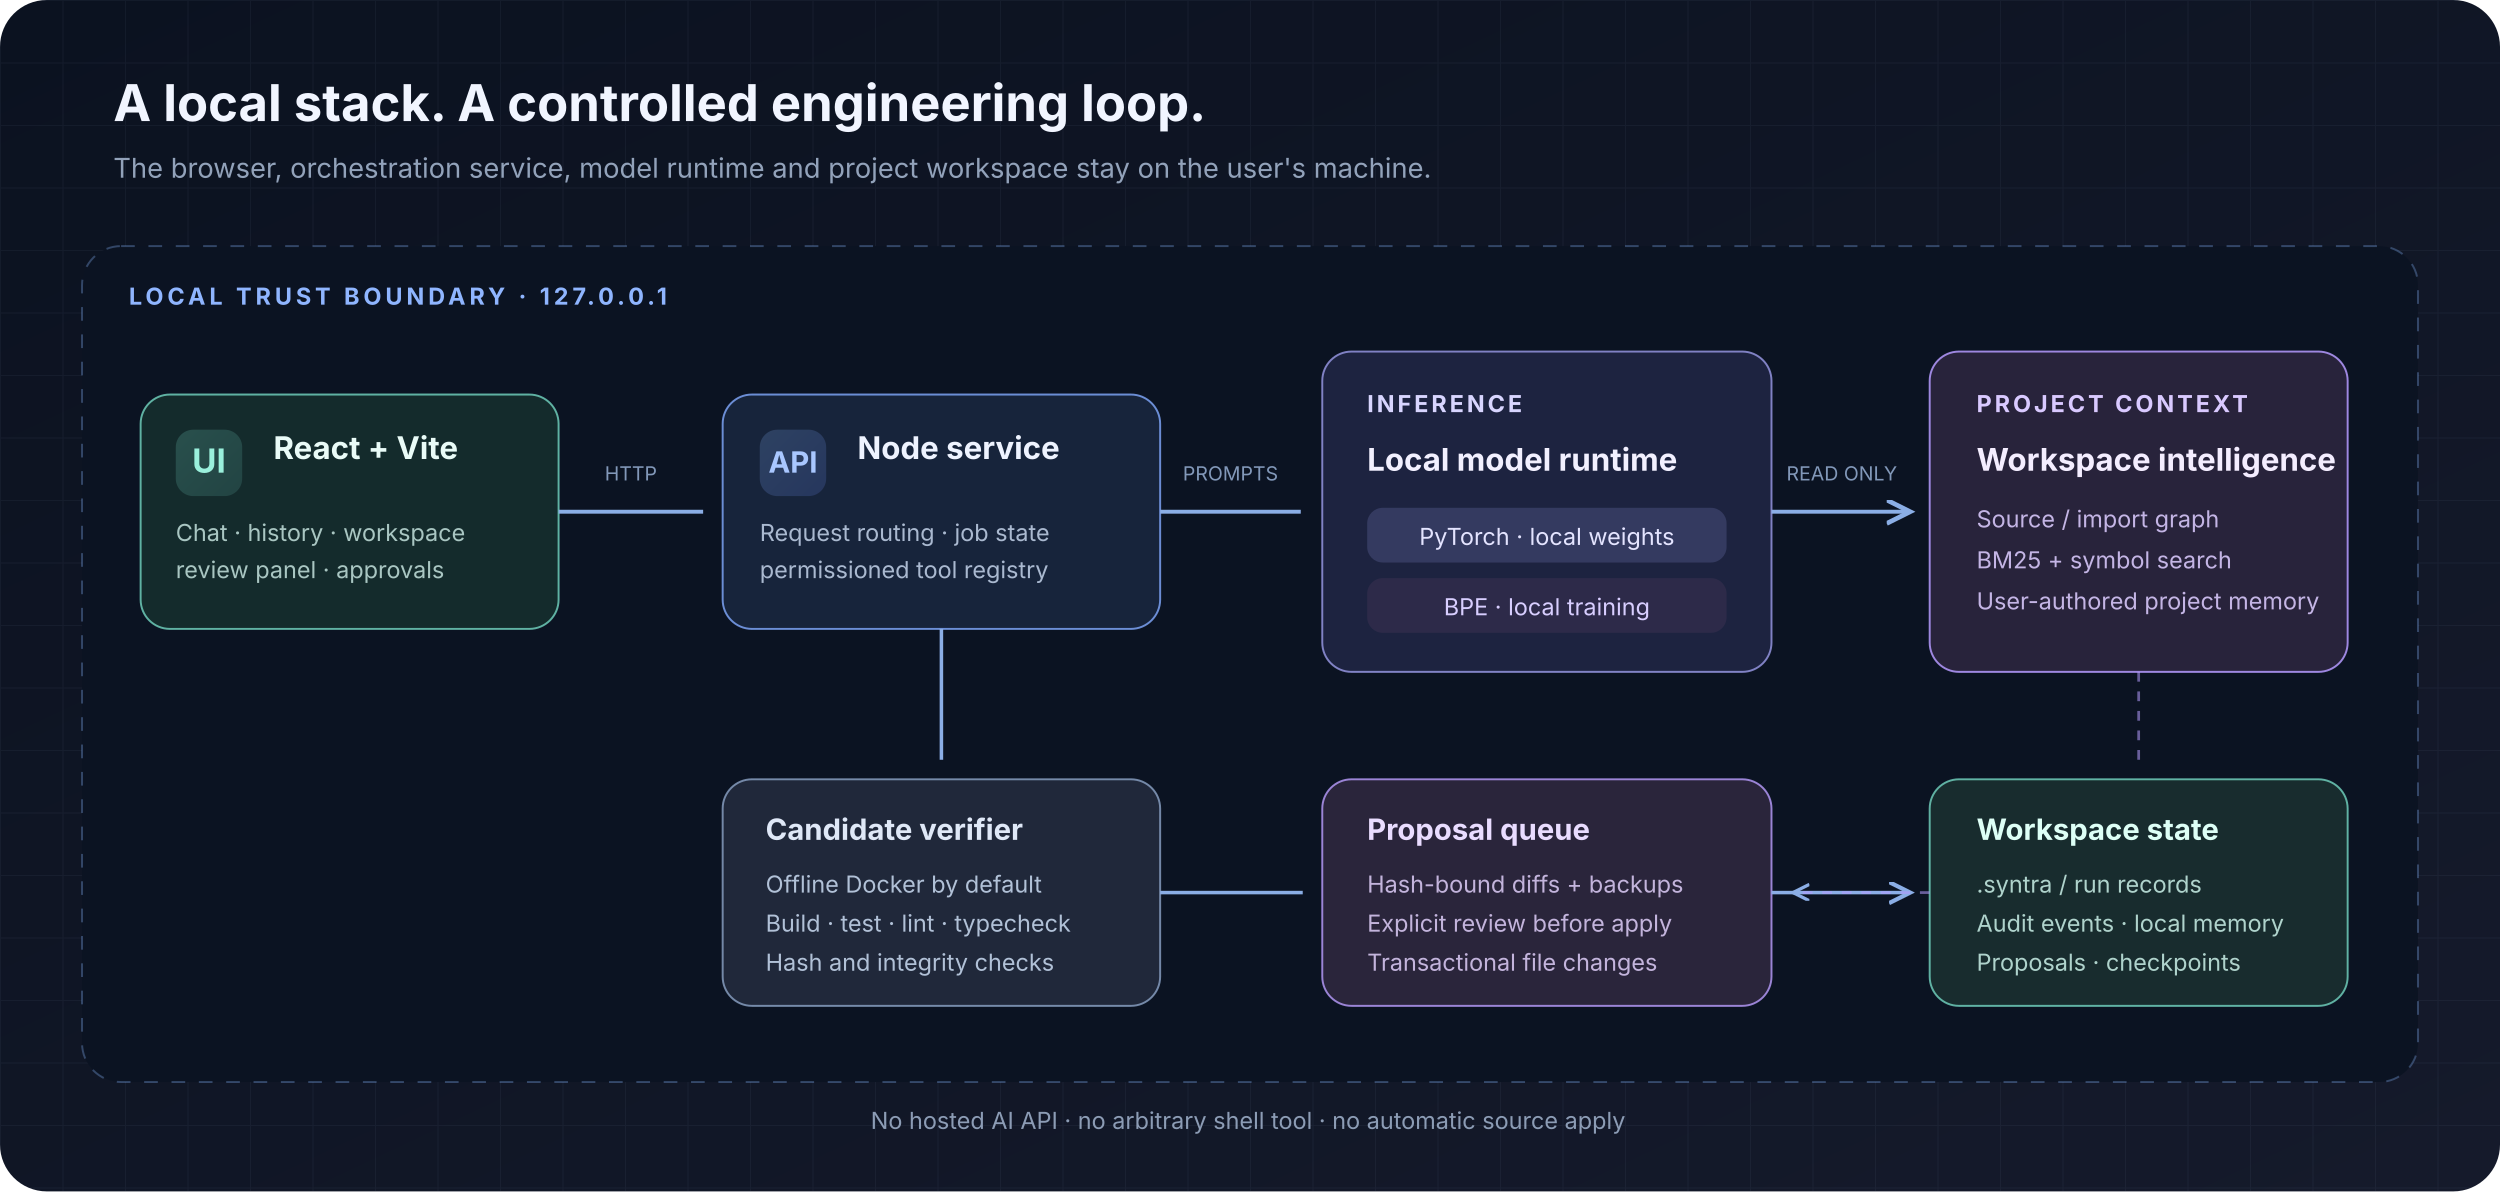
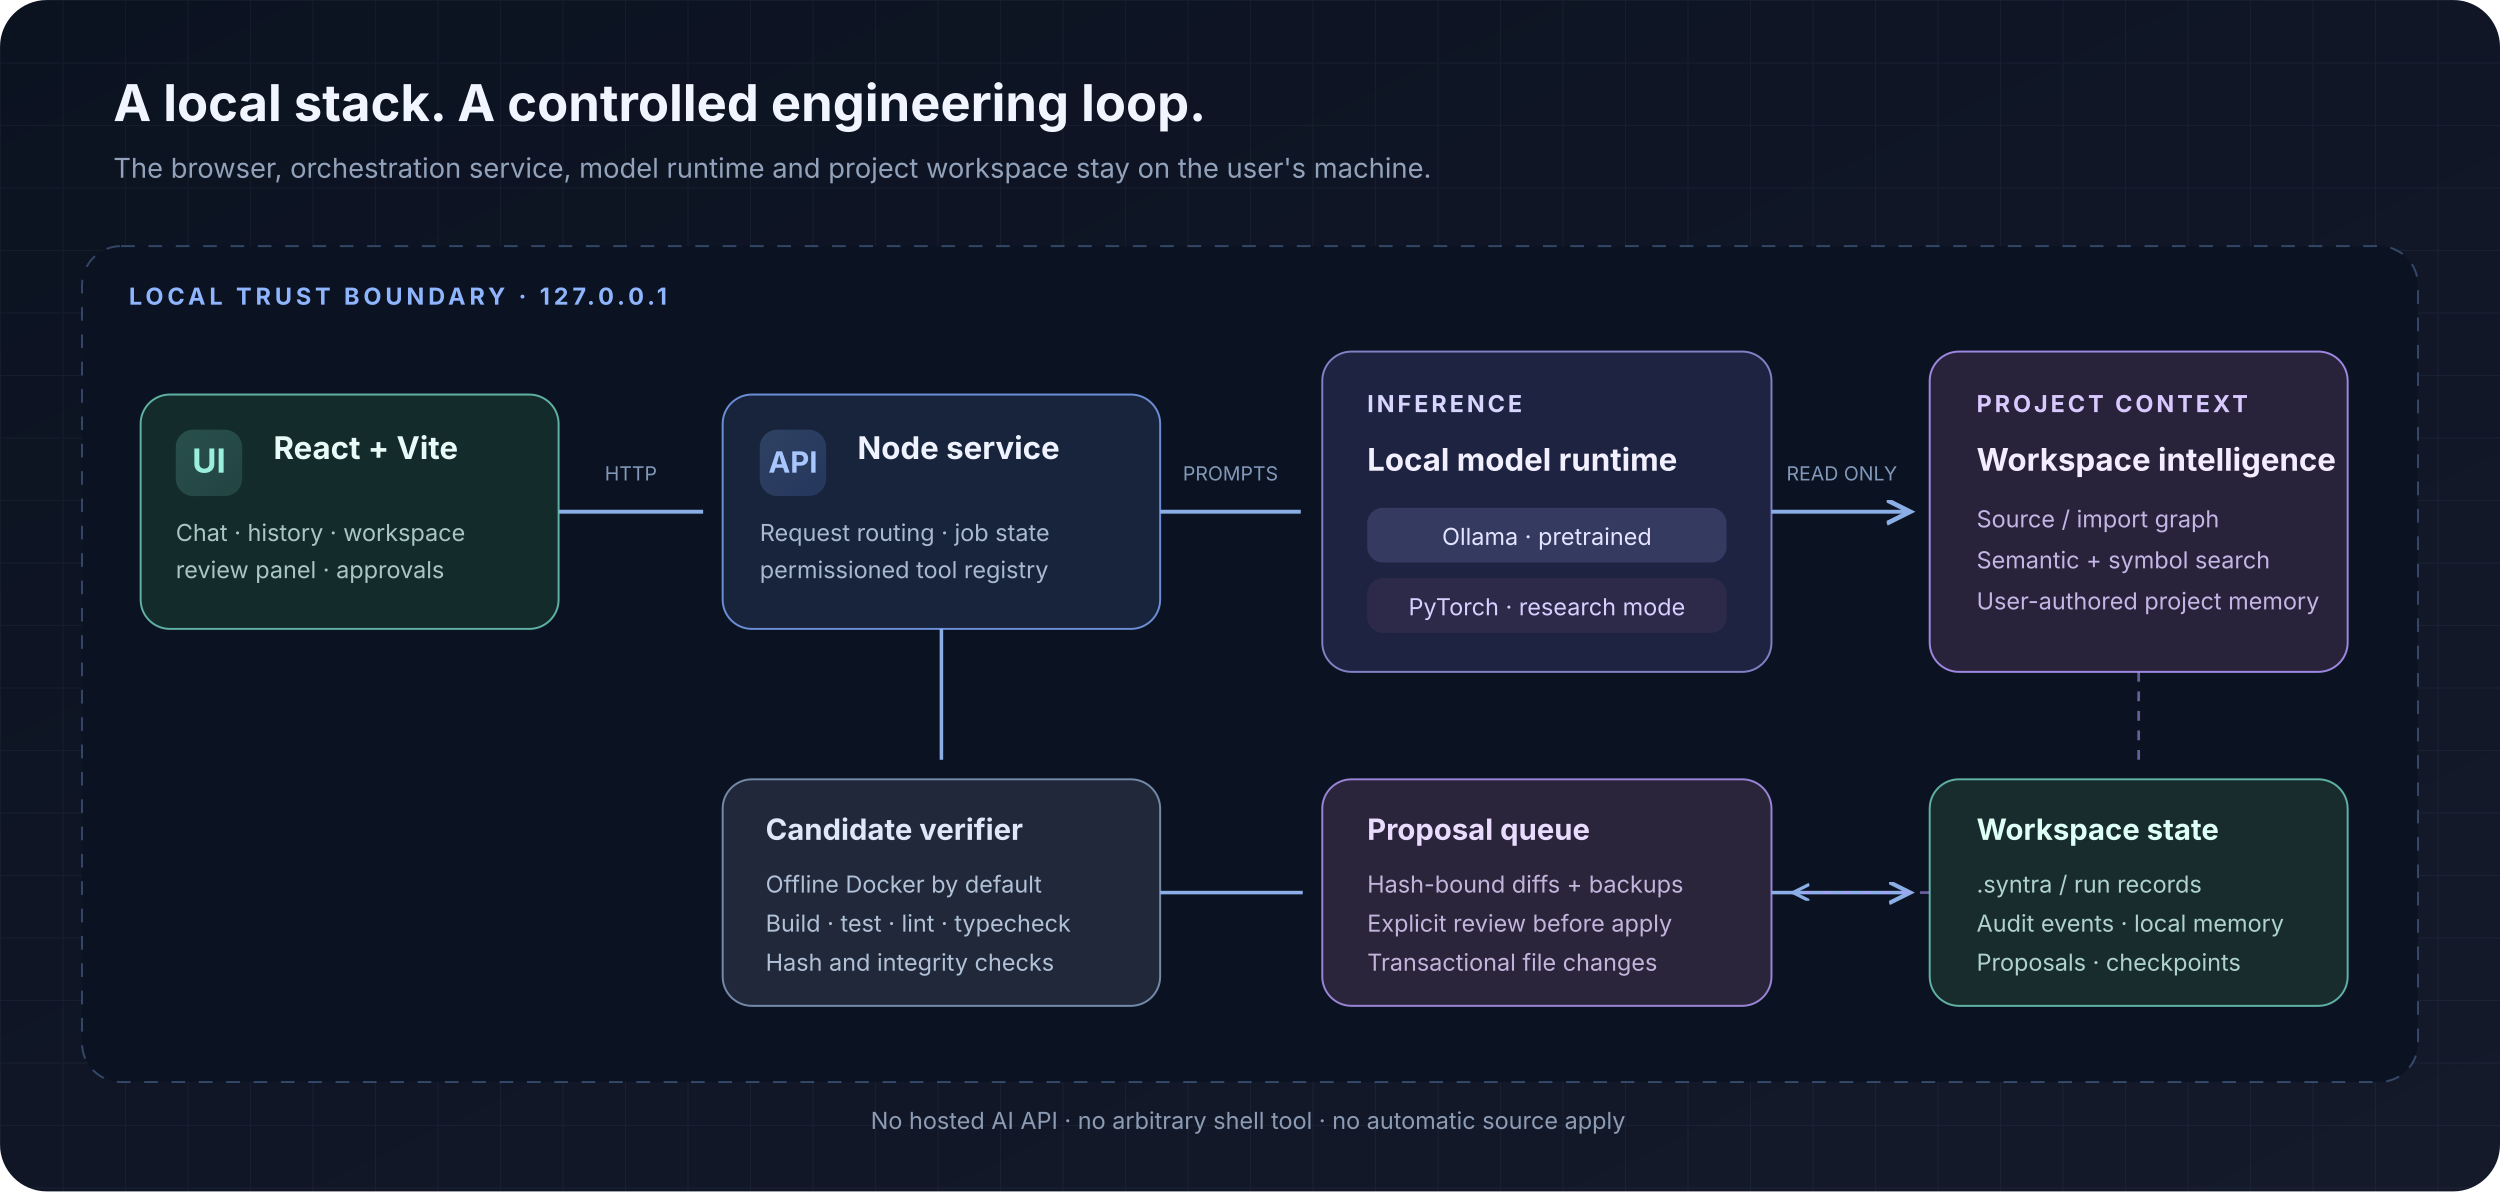
<svg xmlns="http://www.w3.org/2000/svg" width="1280" height="610" viewBox="0 0 1280 610" role="img" aria-labelledby="title desc">
  <defs>
    <linearGradient id="bg" x2="1" y2="1">
      <stop stop-color="#0b1220" />
      <stop offset="1" stop-color="#151a2b" />
    </linearGradient>
    <linearGradient id="mint" x2="1" y2="1">
      <stop stop-color="#7be4cf" />
      <stop offset="1" stop-color="#5aa9a0" />
    </linearGradient>
    <linearGradient id="blue" x2="1" y2="1">
      <stop stop-color="#8ab8ff" />
      <stop offset="1" stop-color="#647fe8" />
    </linearGradient>
    <linearGradient id="violet" x2="1" y2="1">
      <stop stop-color="#c1a5ff" />
      <stop offset="1" stop-color="#8d76dc" />
    </linearGradient>
    <pattern id="grid" width="32" height="32" patternUnits="userSpaceOnUse">
      <path d="M32 0H0V32" fill="none" stroke="#a5b9dc" opacity=".055" />
    </pattern>
    <marker id="arr" markerWidth="8" markerHeight="8" refX="6" refY="3" orient="auto">
      <path d="M0 0L6 3L0 6" fill="none" stroke="#8baee6" stroke-width="1.2" />
    </marker>
  </defs>
  <rect width="1280" height="610" rx="24" fill="url(#bg)" />
  <rect width="1280" height="610" rx="24" fill="url(#grid)" />
  <text x="58" y="62" fill="#f1f5ff" font-family="Inter,Segoe UI,Arial" font-size="26" font-weight="700">A local stack. A controlled engineering loop.</text>
  <text x="58" y="91" fill="#92a2ba" font-family="Inter,Segoe UI,Arial" font-size="14">The browser, orchestration service, model runtime and project workspace stay on the user's machine.</text>
  <rect x="42" y="126" width="1196" height="428" rx="20" fill="#0b1322" stroke="#7da6e9" stroke-opacity=".35" stroke-dasharray="7 7" />
  <text x="66" y="156" fill="#8fb5ff" font-family="Inter,Segoe UI,Arial" font-size="12" font-weight="700" letter-spacing="2">LOCAL TRUST BOUNDARY · 127.0.0.1</text>
  <g font-family="Inter,Segoe UI,Arial">
    <rect x="72" y="202" width="214" height="120" rx="15" fill="#142b2c" stroke="#73d5c1" stroke-opacity=".8" />
    <rect x="90" y="220" width="34" height="34" rx="9" fill="url(#mint)" fill-opacity=".2" />
    <text x="107" y="242" text-anchor="middle" fill="#9af0dc" font-size="17" font-weight="700">UI</text>
    <text x="140" y="235" fill="#e9fbf7" font-size="16" font-weight="700">React + Vite</text>
    <text x="90" y="277" fill="#a9c6c2" font-size="12">Chat · history · workspace</text>
    <text x="90" y="296" fill="#a9c6c2" font-size="12">review panel · approvals</text>
    <rect x="370" y="202" width="224" height="120" rx="15" fill="#17243b" stroke="#82aaff" stroke-opacity=".8" />
    <rect x="389" y="220" width="34" height="34" rx="9" fill="url(#blue)" fill-opacity=".2" />
    <text x="406" y="242" text-anchor="middle" fill="#a9c7ff" font-size="15" font-weight="700">API</text>
    <text x="439" y="235" fill="#eef3ff" font-size="16" font-weight="700">Node service</text>
    <text x="389" y="277" fill="#aab9d0" font-size="12">Request routing · job state</text>
    <text x="389" y="296" fill="#aab9d0" font-size="12">permissioned tool registry</text>
    <rect x="677" y="180" width="230" height="164" rx="15" fill="#1d2340" stroke="#9b9be8" stroke-opacity=".8" />
    <text x="700" y="211" fill="#d8d5ff" font-size="12" font-weight="700" letter-spacing="1.5">INFERENCE</text>
    <text x="700" y="241" fill="#f2f0ff" font-size="16" font-weight="700">Local model runtime</text>
    <rect x="700" y="260" width="184" height="28" rx="8" fill="#343a60" />
-     <text x="792" y="279" text-anchor="middle" fill="#e4e4ff" font-size="12">PyTorch · local weights</text>
+     <text x="792" y="279" text-anchor="middle" fill="#e4e4ff" font-size="12">Ollama · pretrained</text>
    <rect x="700" y="296" width="184" height="28" rx="8" fill="#2d2a49" />
-     <text x="792" y="315" text-anchor="middle" fill="#d8ceff" font-size="12">BPE · local training</text>
+     <text x="792" y="315" text-anchor="middle" fill="#d8ceff" font-size="12">PyTorch · research mode</text>
    <rect x="988" y="180" width="214" height="164" rx="15" fill="#28233b" stroke="#b59aff" stroke-opacity=".85" />
    <text x="1012" y="211" fill="#d9c9ff" font-size="12" font-weight="700" letter-spacing="1.5">PROJECT CONTEXT</text>
    <text x="1012" y="241" fill="#f4edff" font-size="16" font-weight="700">Workspace intelligence</text>
    <text x="1012" y="270" fill="#c4b5e5" font-size="12">Source / import graph</text>
-     <text x="1012" y="291" fill="#c4b5e5" font-size="12">BM25 + symbol search</text>
+     <text x="1012" y="291" fill="#c4b5e5" font-size="12">Semantic + symbol search</text>
    <text x="1012" y="312" fill="#c4b5e5" font-size="12">User-authored project memory</text>
    <path d="M286 262H360M594 262H666M907 262H978" fill="none" stroke="#8baee6" stroke-width="2" marker-end="url(#arr)" />
    <text x="323" y="246" fill="#8298b9" text-anchor="middle" font-size="10">HTTP</text>
    <text x="630" y="246" fill="#8298b9" text-anchor="middle" font-size="10">PROMPTS</text>
    <text x="943" y="246" fill="#8298b9" text-anchor="middle" font-size="10">READ ONLY</text>
    <rect x="370" y="399" width="224" height="116" rx="15" fill="#20283a" stroke="#8ca4c7" stroke-opacity=".8" />
    <text x="392" y="430" fill="#dfe8f7" font-size="15" font-weight="700">Candidate verifier</text>
    <text x="392" y="457" fill="#b1c1d7" font-size="12">Offline Docker by default</text>
    <text x="392" y="477" fill="#b1c1d7" font-size="12">Build · test · lint · typecheck</text>
    <text x="392" y="497" fill="#b1c1d7" font-size="12">Hash and integrity checks</text>
    <rect x="677" y="399" width="230" height="116" rx="15" fill="#2a253b" stroke="#ba9eff" stroke-opacity=".8" />
    <text x="700" y="430" fill="#e9dcff" font-size="15" font-weight="700">Proposal queue</text>
    <text x="700" y="457" fill="#c3b4dc" font-size="12">Hash-bound diffs + backups</text>
    <text x="700" y="477" fill="#c3b4dc" font-size="12">Explicit review before apply</text>
    <text x="700" y="497" fill="#c3b4dc" font-size="12">Transactional file changes</text>
    <rect x="988" y="399" width="214" height="116" rx="15" fill="#182c2e" stroke="#73d5c1" stroke-opacity=".8" />
    <text x="1012" y="430" fill="#ddfff6" font-size="15" font-weight="700">Workspace state</text>
    <text x="1012" y="457" fill="#afd3cc" font-size="12">.syntra / run records</text>
    <text x="1012" y="477" fill="#afd3cc" font-size="12">Audit events · local memory</text>
    <text x="1012" y="497" fill="#afd3cc" font-size="12">Proposals · checkpoints</text>
    <path d="M482 322V389M594 457H667M907 457H978" fill="none" stroke="#8baee6" stroke-width="1.8" marker-end="url(#arr)" />
    <path d="M1095 344V389M988 457H918" fill="none" stroke="#b59aff" stroke-opacity=".55" stroke-width="1.4" stroke-dasharray="5 5" marker-end="url(#arr)" />
    <text x="639" y="578" text-anchor="middle" fill="#8c9cb5" font-size="12">No hosted AI API · no arbitrary shell tool · no automatic source apply</text>
  </g>
</svg>
